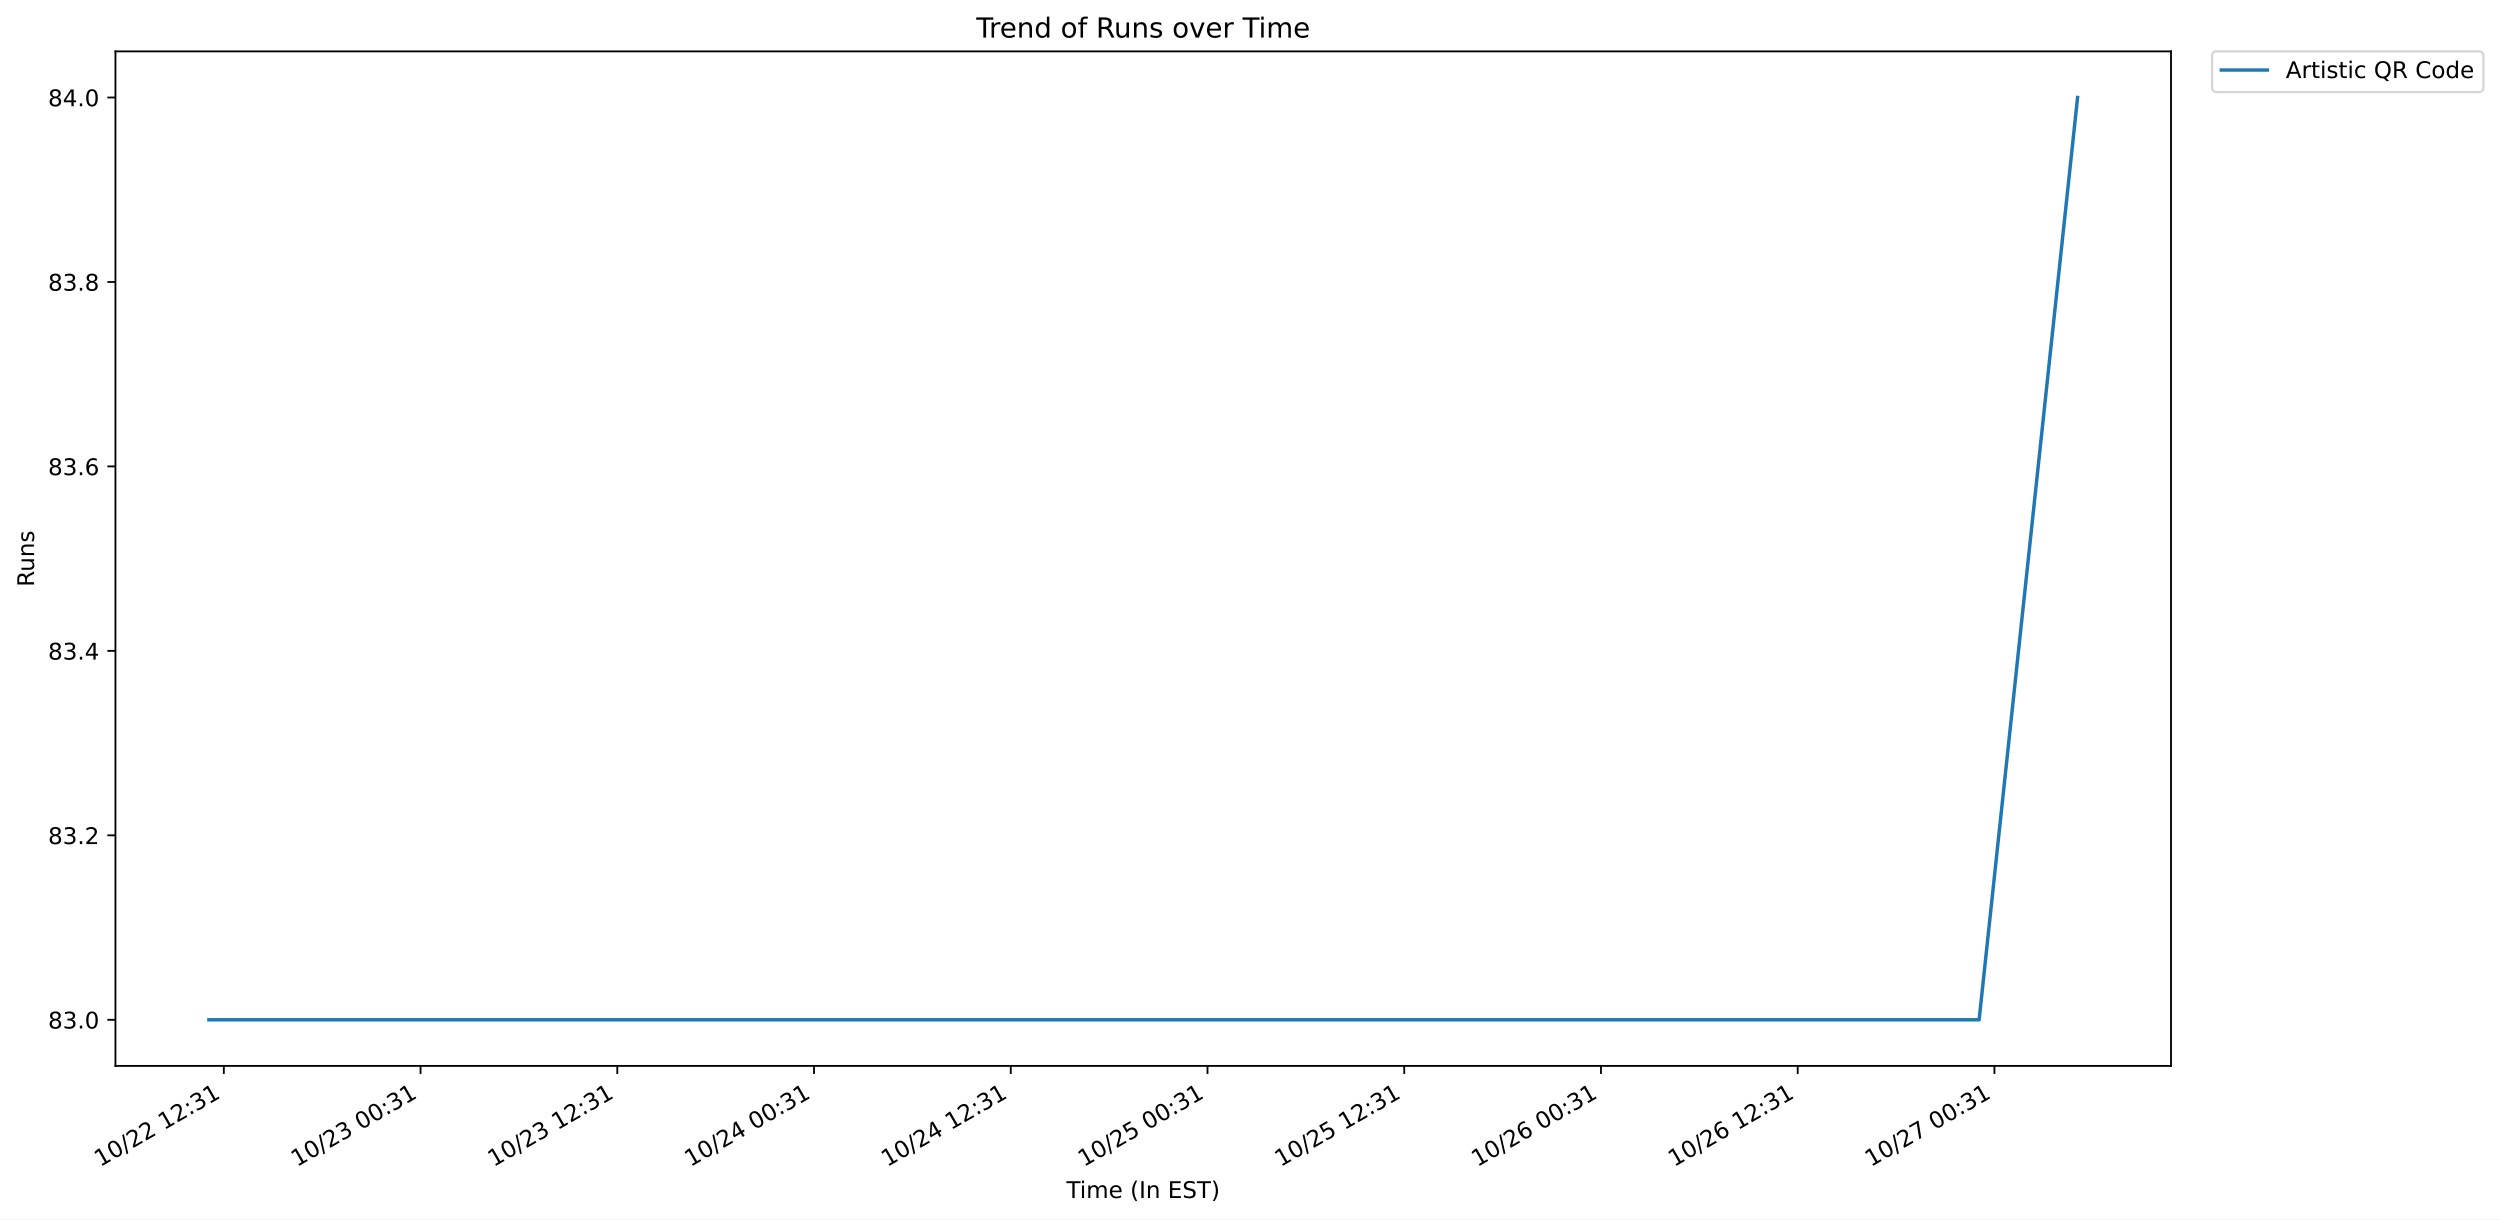
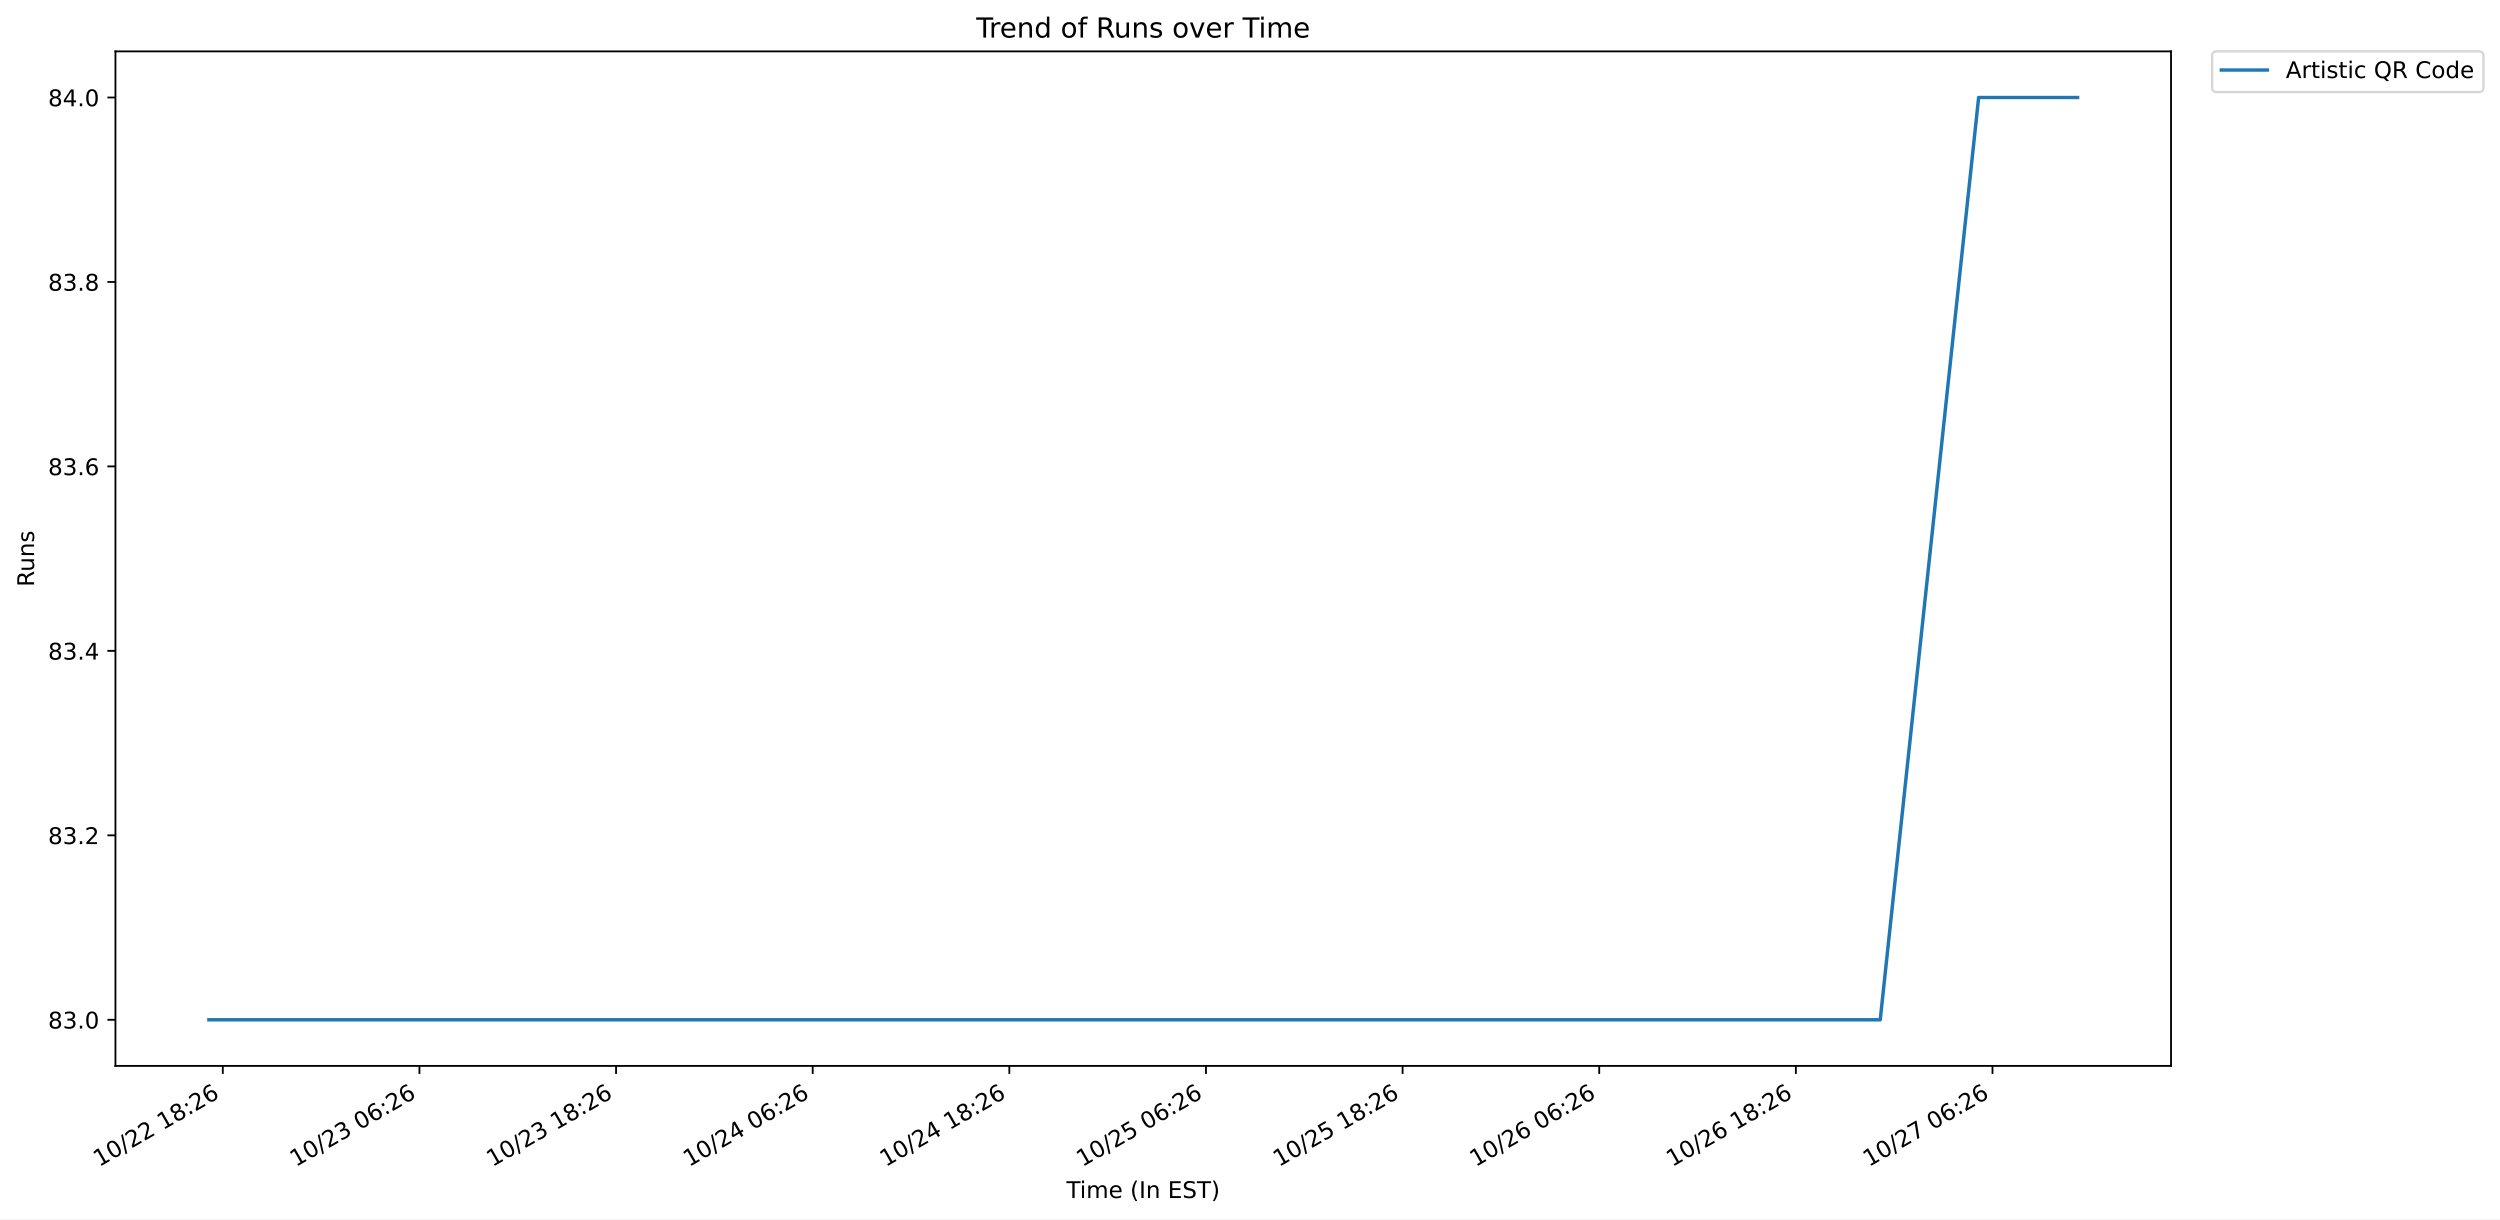
<svg xmlns="http://www.w3.org/2000/svg" xmlns:xlink="http://www.w3.org/1999/xlink" width="1085.836pt" height="529.626pt" viewBox="0 0 1085.836 529.626" version="1.1">
  <defs>
    <style type="text/css">*{stroke-linejoin: round; stroke-linecap: butt}</style>
  </defs>
  <g id="figure_1">
    <g id="patch_1">
      <path d="M 0 529.626  L 1085.836 529.626  L 1085.836 0  L 0 0  z " style="fill: #ffffff" />
    </g>
    <g id="axes_1">
      <g id="patch_2">
        <path d="M 50.144 462.958  L 942.944 462.958  L 942.944 22.318  L 50.144 22.318  z " style="fill: #ffffff" />
      </g>
      <g id="matplotlib.axis_1">
        <g id="xtick_1">
          <g id="line2d_1">
            <defs>
-               <path id="m657da57cae" d="M 0 0  L 0 3.5  " style="stroke: #000000; stroke-width: 0.8" />
+               <path id="mfd4e01cc40" d="M 0 0  L 0 3.5  " style="stroke: #000000; stroke-width: 0.8" />
            </defs>
            <g>
-               <use xlink:href="#m657da57cae" x="97.217" y="462.958" style="stroke: #000000; stroke-width: 0.8" />
+               <use xlink:href="#mfd4e01cc40" x="96.767" y="462.958" style="stroke: #000000; stroke-width: 0.8" />
            </g>
          </g>
          <g id="text_1">
-             <g transform="translate(43.50885 506.9464) rotate(-30) scale(0.1 -0.1)">
+             <g transform="translate(43.05962 506.9464) rotate(-30) scale(0.1 -0.1)">
              <defs>
                <path id="DejaVuSans-31" d="M 794 531  L 1825 531  L 1825 4091  L 703 3866  L 703 4441  L 1819 4666  L 2450 4666  L 2450 531  L 3481 531  L 3481 0  L 794 0  L 794 531  z " transform="scale(0.015625)" />
                <path id="DejaVuSans-30" d="M 2034 4250  Q 1547 4250 1301 3770  Q 1056 3291 1056 2328  Q 1056 1369 1301 889  Q 1547 409 2034 409  Q 2525 409 2770 889  Q 3016 1369 3016 2328  Q 3016 3291 2770 3770  Q 2525 4250 2034 4250  z M 2034 4750  Q 2819 4750 3233 4129  Q 3647 3509 3647 2328  Q 3647 1150 3233 529  Q 2819 -91 2034 -91  Q 1250 -91 836 529  Q 422 1150 422 2328  Q 422 3509 836 4129  Q 1250 4750 2034 4750  z " transform="scale(0.015625)" />
                <path id="DejaVuSans-2f" d="M 1625 4666  L 2156 4666  L 531 -594  L 0 -594  L 1625 4666  z " transform="scale(0.015625)" />
                <path id="DejaVuSans-32" d="M 1228 531  L 3431 531  L 3431 0  L 469 0  L 469 531  Q 828 903 1448 1529  Q 2069 2156 2228 2338  Q 2531 2678 2651 2914  Q 2772 3150 2772 3378  Q 2772 3750 2511 3984  Q 2250 4219 1831 4219  Q 1534 4219 1204 4116  Q 875 4013 500 3803  L 500 4441  Q 881 4594 1212 4672  Q 1544 4750 1819 4750  Q 2544 4750 2975 4387  Q 3406 4025 3406 3419  Q 3406 3131 3298 2873  Q 3191 2616 2906 2266  Q 2828 2175 2409 1742  Q 1991 1309 1228 531  z " transform="scale(0.015625)" />
                <path id="DejaVuSans-20" transform="scale(0.015625)" />
+                 <path id="DejaVuSans-38" d="M 2034 2216  Q 1584 2216 1326 1975  Q 1069 1734 1069 1313  Q 1069 891 1326 650  Q 1584 409 2034 409  Q 2484 409 2743 651  Q 3003 894 3003 1313  Q 3003 1734 2745 1975  Q 2488 2216 2034 2216  z M 1403 2484  Q 997 2584 770 2862  Q 544 3141 544 3541  Q 544 4100 942 4425  Q 1341 4750 2034 4750  Q 2731 4750 3128 4425  Q 3525 4100 3525 3541  Q 3525 3141 3298 2862  Q 3072 2584 2669 2484  Q 3125 2378 3379 2068  Q 3634 1759 3634 1313  Q 3634 634 3220 271  Q 2806 -91 2034 -91  Q 1263 -91 848 271  Q 434 634 434 1313  Q 434 1759 690 2068  Q 947 2378 1403 2484  z M 1172 3481  Q 1172 3119 1398 2916  Q 1625 2713 2034 2713  Q 2441 2713 2670 2916  Q 2900 3119 2900 3481  Q 2900 3844 2670 4047  Q 2441 4250 2034 4250  Q 1625 4250 1398 4047  Q 1172 3844 1172 3481  z " transform="scale(0.015625)" />
                <path id="DejaVuSans-3a" d="M 750 794  L 1409 794  L 1409 0  L 750 0  L 750 794  z M 750 3309  L 1409 3309  L 1409 2516  L 750 2516  L 750 3309  z " transform="scale(0.015625)" />
-                 <path id="DejaVuSans-33" d="M 2597 2516  Q 3050 2419 3304 2112  Q 3559 1806 3559 1356  Q 3559 666 3084 287  Q 2609 -91 1734 -91  Q 1441 -91 1130 -33  Q 819 25 488 141  L 488 750  Q 750 597 1062 519  Q 1375 441 1716 441  Q 2309 441 2620 675  Q 2931 909 2931 1356  Q 2931 1769 2642 2001  Q 2353 2234 1838 2234  L 1294 2234  L 1294 2753  L 1863 2753  Q 2328 2753 2575 2939  Q 2822 3125 2822 3475  Q 2822 3834 2567 4026  Q 2313 4219 1838 4219  Q 1578 4219 1281 4162  Q 984 4106 628 3988  L 628 4550  Q 988 4650 1302 4700  Q 1616 4750 1894 4750  Q 2613 4750 3031 4423  Q 3450 4097 3450 3541  Q 3450 3153 3228 2886  Q 3006 2619 2597 2516  z " transform="scale(0.015625)" />
+                 <path id="DejaVuSans-36" d="M 2113 2584  Q 1688 2584 1439 2293  Q 1191 2003 1191 1497  Q 1191 994 1439 701  Q 1688 409 2113 409  Q 2538 409 2786 701  Q 3034 994 3034 1497  Q 3034 2003 2786 2293  Q 2538 2584 2113 2584  z M 3366 4563  L 3366 3988  Q 3128 4100 2886 4159  Q 2644 4219 2406 4219  Q 1781 4219 1451 3797  Q 1122 3375 1075 2522  Q 1259 2794 1537 2939  Q 1816 3084 2150 3084  Q 2853 3084 3261 2657  Q 3669 2231 3669 1497  Q 3669 778 3244 343  Q 2819 -91 2113 -91  Q 1303 -91 875 529  Q 447 1150 447 2328  Q 447 3434 972 4092  Q 1497 4750 2381 4750  Q 2619 4750 2861 4703  Q 3103 4656 3366 4563  z " transform="scale(0.015625)" />
              </defs>
              <use xlink:href="#DejaVuSans-31" />
              <use xlink:href="#DejaVuSans-30" x="63.623" />
              <use xlink:href="#DejaVuSans-2f" x="127.246" />
              <use xlink:href="#DejaVuSans-32" x="160.938" />
              <use xlink:href="#DejaVuSans-32" x="224.561" />
              <use xlink:href="#DejaVuSans-20" x="288.184" />
              <use xlink:href="#DejaVuSans-31" x="319.971" />
-               <use xlink:href="#DejaVuSans-32" x="383.594" />
-               <use xlink:href="#DejaVuSans-3a" x="447.217" />
-               <use xlink:href="#DejaVuSans-33" x="480.908" />
-               <use xlink:href="#DejaVuSans-31" x="544.531" />
+               <use xlink:href="#DejaVuSans-38" x="383.594" />
+               <use xlink:href="#DejaVuSans-3a" x="447.217" />
+               <use xlink:href="#DejaVuSans-32" x="480.908" />
+               <use xlink:href="#DejaVuSans-36" x="544.531" />
            </g>
          </g>
        </g>
        <g id="xtick_2">
          <g id="line2d_2">
            <g>
-               <use xlink:href="#m657da57cae" x="182.665" y="462.958" style="stroke: #000000; stroke-width: 0.8" />
+               <use xlink:href="#mfd4e01cc40" x="182.172" y="462.958" style="stroke: #000000; stroke-width: 0.8" />
            </g>
          </g>
          <g id="text_2">
-             <g transform="translate(128.9574 506.9464) rotate(-30) scale(0.1 -0.1)">
+             <g transform="translate(128.4643 506.9464) rotate(-30) scale(0.1 -0.1)">
+               <defs>
+                 <path id="DejaVuSans-33" d="M 2597 2516  Q 3050 2419 3304 2112  Q 3559 1806 3559 1356  Q 3559 666 3084 287  Q 2609 -91 1734 -91  Q 1441 -91 1130 -33  Q 819 25 488 141  L 488 750  Q 750 597 1062 519  Q 1375 441 1716 441  Q 2309 441 2620 675  Q 2931 909 2931 1356  Q 2931 1769 2642 2001  Q 2353 2234 1838 2234  L 1294 2234  L 1294 2753  L 1863 2753  Q 2328 2753 2575 2939  Q 2822 3125 2822 3475  Q 2822 3834 2567 4026  Q 2313 4219 1838 4219  Q 1578 4219 1281 4162  Q 984 4106 628 3988  L 628 4550  Q 988 4650 1302 4700  Q 1616 4750 1894 4750  Q 2613 4750 3031 4423  Q 3450 4097 3450 3541  Q 3450 3153 3228 2886  Q 3006 2619 2597 2516  z " transform="scale(0.015625)" />
+               </defs>
              <use xlink:href="#DejaVuSans-31" />
              <use xlink:href="#DejaVuSans-30" x="63.623" />
              <use xlink:href="#DejaVuSans-2f" x="127.246" />
              <use xlink:href="#DejaVuSans-32" x="160.938" />
              <use xlink:href="#DejaVuSans-33" x="224.561" />
              <use xlink:href="#DejaVuSans-20" x="288.184" />
              <use xlink:href="#DejaVuSans-30" x="319.971" />
-               <use xlink:href="#DejaVuSans-30" x="383.594" />
-               <use xlink:href="#DejaVuSans-3a" x="447.217" />
-               <use xlink:href="#DejaVuSans-33" x="480.908" />
-               <use xlink:href="#DejaVuSans-31" x="544.531" />
+               <use xlink:href="#DejaVuSans-36" x="383.594" />
+               <use xlink:href="#DejaVuSans-3a" x="447.217" />
+               <use xlink:href="#DejaVuSans-32" x="480.908" />
+               <use xlink:href="#DejaVuSans-36" x="544.531" />
            </g>
          </g>
        </g>
        <g id="xtick_3">
          <g id="line2d_3">
            <g>
-               <use xlink:href="#m657da57cae" x="268.114" y="462.958" style="stroke: #000000; stroke-width: 0.8" />
+               <use xlink:href="#mfd4e01cc40" x="267.577" y="462.958" style="stroke: #000000; stroke-width: 0.8" />
            </g>
          </g>
          <g id="text_3">
-             <g transform="translate(214.406 506.9464) rotate(-30) scale(0.1 -0.1)">
+             <g transform="translate(213.869 506.9464) rotate(-30) scale(0.1 -0.1)">
              <use xlink:href="#DejaVuSans-31" />
              <use xlink:href="#DejaVuSans-30" x="63.623" />
              <use xlink:href="#DejaVuSans-2f" x="127.246" />
              <use xlink:href="#DejaVuSans-32" x="160.938" />
              <use xlink:href="#DejaVuSans-33" x="224.561" />
              <use xlink:href="#DejaVuSans-20" x="288.184" />
              <use xlink:href="#DejaVuSans-31" x="319.971" />
-               <use xlink:href="#DejaVuSans-32" x="383.594" />
-               <use xlink:href="#DejaVuSans-3a" x="447.217" />
-               <use xlink:href="#DejaVuSans-33" x="480.908" />
-               <use xlink:href="#DejaVuSans-31" x="544.531" />
+               <use xlink:href="#DejaVuSans-38" x="383.594" />
+               <use xlink:href="#DejaVuSans-3a" x="447.217" />
+               <use xlink:href="#DejaVuSans-32" x="480.908" />
+               <use xlink:href="#DejaVuSans-36" x="544.531" />
            </g>
          </g>
        </g>
        <g id="xtick_4">
          <g id="line2d_4">
            <g>
-               <use xlink:href="#m657da57cae" x="353.562" y="462.958" style="stroke: #000000; stroke-width: 0.8" />
+               <use xlink:href="#mfd4e01cc40" x="352.981" y="462.958" style="stroke: #000000; stroke-width: 0.8" />
            </g>
          </g>
          <g id="text_4">
-             <g transform="translate(299.8545 506.9464) rotate(-30) scale(0.1 -0.1)">
+             <g transform="translate(299.2737 506.9464) rotate(-30) scale(0.1 -0.1)">
              <defs>
                <path id="DejaVuSans-34" d="M 2419 4116  L 825 1625  L 2419 1625  L 2419 4116  z M 2253 4666  L 3047 4666  L 3047 1625  L 3713 1625  L 3713 1100  L 3047 1100  L 3047 0  L 2419 0  L 2419 1100  L 313 1100  L 313 1709  L 2253 4666  z " transform="scale(0.015625)" />
              </defs>
              <use xlink:href="#DejaVuSans-31" />
              <use xlink:href="#DejaVuSans-30" x="63.623" />
              <use xlink:href="#DejaVuSans-2f" x="127.246" />
              <use xlink:href="#DejaVuSans-32" x="160.938" />
              <use xlink:href="#DejaVuSans-34" x="224.561" />
              <use xlink:href="#DejaVuSans-20" x="288.184" />
              <use xlink:href="#DejaVuSans-30" x="319.971" />
-               <use xlink:href="#DejaVuSans-30" x="383.594" />
-               <use xlink:href="#DejaVuSans-3a" x="447.217" />
-               <use xlink:href="#DejaVuSans-33" x="480.908" />
-               <use xlink:href="#DejaVuSans-31" x="544.531" />
+               <use xlink:href="#DejaVuSans-36" x="383.594" />
+               <use xlink:href="#DejaVuSans-3a" x="447.217" />
+               <use xlink:href="#DejaVuSans-32" x="480.908" />
+               <use xlink:href="#DejaVuSans-36" x="544.531" />
            </g>
          </g>
        </g>
        <g id="xtick_5">
          <g id="line2d_5">
            <g>
-               <use xlink:href="#m657da57cae" x="439.011" y="462.958" style="stroke: #000000; stroke-width: 0.8" />
+               <use xlink:href="#mfd4e01cc40" x="438.386" y="462.958" style="stroke: #000000; stroke-width: 0.8" />
            </g>
          </g>
          <g id="text_5">
-             <g transform="translate(385.3031 506.9464) rotate(-30) scale(0.1 -0.1)">
+             <g transform="translate(384.6784 506.9464) rotate(-30) scale(0.1 -0.1)">
              <use xlink:href="#DejaVuSans-31" />
              <use xlink:href="#DejaVuSans-30" x="63.623" />
              <use xlink:href="#DejaVuSans-2f" x="127.246" />
              <use xlink:href="#DejaVuSans-32" x="160.938" />
              <use xlink:href="#DejaVuSans-34" x="224.561" />
              <use xlink:href="#DejaVuSans-20" x="288.184" />
              <use xlink:href="#DejaVuSans-31" x="319.971" />
-               <use xlink:href="#DejaVuSans-32" x="383.594" />
-               <use xlink:href="#DejaVuSans-3a" x="447.217" />
-               <use xlink:href="#DejaVuSans-33" x="480.908" />
-               <use xlink:href="#DejaVuSans-31" x="544.531" />
+               <use xlink:href="#DejaVuSans-38" x="383.594" />
+               <use xlink:href="#DejaVuSans-3a" x="447.217" />
+               <use xlink:href="#DejaVuSans-32" x="480.908" />
+               <use xlink:href="#DejaVuSans-36" x="544.531" />
            </g>
          </g>
        </g>
        <g id="xtick_6">
          <g id="line2d_6">
            <g>
-               <use xlink:href="#m657da57cae" x="524.459" y="462.958" style="stroke: #000000; stroke-width: 0.8" />
+               <use xlink:href="#mfd4e01cc40" x="523.791" y="462.958" style="stroke: #000000; stroke-width: 0.8" />
            </g>
          </g>
          <g id="text_6">
-             <g transform="translate(470.7516 506.9464) rotate(-30) scale(0.1 -0.1)">
+             <g transform="translate(470.0831 506.9464) rotate(-30) scale(0.1 -0.1)">
              <defs>
                <path id="DejaVuSans-35" d="M 691 4666  L 3169 4666  L 3169 4134  L 1269 4134  L 1269 2991  Q 1406 3038 1543 3061  Q 1681 3084 1819 3084  Q 2600 3084 3056 2656  Q 3513 2228 3513 1497  Q 3513 744 3044 326  Q 2575 -91 1722 -91  Q 1428 -91 1123 -41  Q 819 9 494 109  L 494 744  Q 775 591 1075 516  Q 1375 441 1709 441  Q 2250 441 2565 725  Q 2881 1009 2881 1497  Q 2881 1984 2565 2268  Q 2250 2553 1709 2553  Q 1456 2553 1204 2497  Q 953 2441 691 2322  L 691 4666  z " transform="scale(0.015625)" />
              </defs>
              <use xlink:href="#DejaVuSans-31" />
              <use xlink:href="#DejaVuSans-30" x="63.623" />
              <use xlink:href="#DejaVuSans-2f" x="127.246" />
              <use xlink:href="#DejaVuSans-32" x="160.938" />
              <use xlink:href="#DejaVuSans-35" x="224.561" />
              <use xlink:href="#DejaVuSans-20" x="288.184" />
              <use xlink:href="#DejaVuSans-30" x="319.971" />
-               <use xlink:href="#DejaVuSans-30" x="383.594" />
-               <use xlink:href="#DejaVuSans-3a" x="447.217" />
-               <use xlink:href="#DejaVuSans-33" x="480.908" />
-               <use xlink:href="#DejaVuSans-31" x="544.531" />
+               <use xlink:href="#DejaVuSans-36" x="383.594" />
+               <use xlink:href="#DejaVuSans-3a" x="447.217" />
+               <use xlink:href="#DejaVuSans-32" x="480.908" />
+               <use xlink:href="#DejaVuSans-36" x="544.531" />
            </g>
          </g>
        </g>
        <g id="xtick_7">
          <g id="line2d_7">
            <g>
-               <use xlink:href="#m657da57cae" x="609.908" y="462.958" style="stroke: #000000; stroke-width: 0.8" />
+               <use xlink:href="#mfd4e01cc40" x="609.196" y="462.958" style="stroke: #000000; stroke-width: 0.8" />
            </g>
          </g>
          <g id="text_7">
-             <g transform="translate(556.2002 506.9464) rotate(-30) scale(0.1 -0.1)">
+             <g transform="translate(555.4878 506.9464) rotate(-30) scale(0.1 -0.1)">
              <use xlink:href="#DejaVuSans-31" />
              <use xlink:href="#DejaVuSans-30" x="63.623" />
              <use xlink:href="#DejaVuSans-2f" x="127.246" />
              <use xlink:href="#DejaVuSans-32" x="160.938" />
              <use xlink:href="#DejaVuSans-35" x="224.561" />
              <use xlink:href="#DejaVuSans-20" x="288.184" />
              <use xlink:href="#DejaVuSans-31" x="319.971" />
-               <use xlink:href="#DejaVuSans-32" x="383.594" />
-               <use xlink:href="#DejaVuSans-3a" x="447.217" />
-               <use xlink:href="#DejaVuSans-33" x="480.908" />
-               <use xlink:href="#DejaVuSans-31" x="544.531" />
+               <use xlink:href="#DejaVuSans-38" x="383.594" />
+               <use xlink:href="#DejaVuSans-3a" x="447.217" />
+               <use xlink:href="#DejaVuSans-32" x="480.908" />
+               <use xlink:href="#DejaVuSans-36" x="544.531" />
            </g>
          </g>
        </g>
        <g id="xtick_8">
          <g id="line2d_8">
            <g>
-               <use xlink:href="#m657da57cae" x="695.356" y="462.958" style="stroke: #000000; stroke-width: 0.8" />
+               <use xlink:href="#mfd4e01cc40" x="694.6" y="462.958" style="stroke: #000000; stroke-width: 0.8" />
            </g>
          </g>
          <g id="text_8">
-             <g transform="translate(641.6487 506.9464) rotate(-30) scale(0.1 -0.1)">
-               <defs>
-                 <path id="DejaVuSans-36" d="M 2113 2584  Q 1688 2584 1439 2293  Q 1191 2003 1191 1497  Q 1191 994 1439 701  Q 1688 409 2113 409  Q 2538 409 2786 701  Q 3034 994 3034 1497  Q 3034 2003 2786 2293  Q 2538 2584 2113 2584  z M 3366 4563  L 3366 3988  Q 3128 4100 2886 4159  Q 2644 4219 2406 4219  Q 1781 4219 1451 3797  Q 1122 3375 1075 2522  Q 1259 2794 1537 2939  Q 1816 3084 2150 3084  Q 2853 3084 3261 2657  Q 3669 2231 3669 1497  Q 3669 778 3244 343  Q 2819 -91 2113 -91  Q 1303 -91 875 529  Q 447 1150 447 2328  Q 447 3434 972 4092  Q 1497 4750 2381 4750  Q 2619 4750 2861 4703  Q 3103 4656 3366 4563  z " transform="scale(0.015625)" />
-               </defs>
+             <g transform="translate(640.8925 506.9464) rotate(-30) scale(0.1 -0.1)">
              <use xlink:href="#DejaVuSans-31" />
              <use xlink:href="#DejaVuSans-30" x="63.623" />
              <use xlink:href="#DejaVuSans-2f" x="127.246" />
              <use xlink:href="#DejaVuSans-32" x="160.938" />
              <use xlink:href="#DejaVuSans-36" x="224.561" />
              <use xlink:href="#DejaVuSans-20" x="288.184" />
              <use xlink:href="#DejaVuSans-30" x="319.971" />
-               <use xlink:href="#DejaVuSans-30" x="383.594" />
-               <use xlink:href="#DejaVuSans-3a" x="447.217" />
-               <use xlink:href="#DejaVuSans-33" x="480.908" />
-               <use xlink:href="#DejaVuSans-31" x="544.531" />
+               <use xlink:href="#DejaVuSans-36" x="383.594" />
+               <use xlink:href="#DejaVuSans-3a" x="447.217" />
+               <use xlink:href="#DejaVuSans-32" x="480.908" />
+               <use xlink:href="#DejaVuSans-36" x="544.531" />
            </g>
          </g>
        </g>
        <g id="xtick_9">
          <g id="line2d_9">
            <g>
-               <use xlink:href="#m657da57cae" x="780.805" y="462.958" style="stroke: #000000; stroke-width: 0.8" />
+               <use xlink:href="#mfd4e01cc40" x="780.005" y="462.958" style="stroke: #000000; stroke-width: 0.8" />
            </g>
          </g>
          <g id="text_9">
-             <g transform="translate(727.0973 506.9464) rotate(-30) scale(0.1 -0.1)">
+             <g transform="translate(726.2972 506.9464) rotate(-30) scale(0.1 -0.1)">
              <use xlink:href="#DejaVuSans-31" />
              <use xlink:href="#DejaVuSans-30" x="63.623" />
              <use xlink:href="#DejaVuSans-2f" x="127.246" />
              <use xlink:href="#DejaVuSans-32" x="160.938" />
              <use xlink:href="#DejaVuSans-36" x="224.561" />
              <use xlink:href="#DejaVuSans-20" x="288.184" />
              <use xlink:href="#DejaVuSans-31" x="319.971" />
-               <use xlink:href="#DejaVuSans-32" x="383.594" />
-               <use xlink:href="#DejaVuSans-3a" x="447.217" />
-               <use xlink:href="#DejaVuSans-33" x="480.908" />
-               <use xlink:href="#DejaVuSans-31" x="544.531" />
+               <use xlink:href="#DejaVuSans-38" x="383.594" />
+               <use xlink:href="#DejaVuSans-3a" x="447.217" />
+               <use xlink:href="#DejaVuSans-32" x="480.908" />
+               <use xlink:href="#DejaVuSans-36" x="544.531" />
            </g>
          </g>
        </g>
        <g id="xtick_10">
          <g id="line2d_10">
            <g>
-               <use xlink:href="#m657da57cae" x="866.254" y="462.958" style="stroke: #000000; stroke-width: 0.8" />
+               <use xlink:href="#mfd4e01cc40" x="865.41" y="462.958" style="stroke: #000000; stroke-width: 0.8" />
            </g>
          </g>
          <g id="text_10">
-             <g transform="translate(812.5458 506.9464) rotate(-30) scale(0.1 -0.1)">
+             <g transform="translate(811.7019 506.9464) rotate(-30) scale(0.1 -0.1)">
              <defs>
                <path id="DejaVuSans-37" d="M 525 4666  L 3525 4666  L 3525 4397  L 1831 0  L 1172 0  L 2766 4134  L 525 4134  L 525 4666  z " transform="scale(0.015625)" />
              </defs>
              <use xlink:href="#DejaVuSans-31" />
              <use xlink:href="#DejaVuSans-30" x="63.623" />
              <use xlink:href="#DejaVuSans-2f" x="127.246" />
              <use xlink:href="#DejaVuSans-32" x="160.938" />
              <use xlink:href="#DejaVuSans-37" x="224.561" />
              <use xlink:href="#DejaVuSans-20" x="288.184" />
              <use xlink:href="#DejaVuSans-30" x="319.971" />
-               <use xlink:href="#DejaVuSans-30" x="383.594" />
-               <use xlink:href="#DejaVuSans-3a" x="447.217" />
-               <use xlink:href="#DejaVuSans-33" x="480.908" />
-               <use xlink:href="#DejaVuSans-31" x="544.531" />
+               <use xlink:href="#DejaVuSans-36" x="383.594" />
+               <use xlink:href="#DejaVuSans-3a" x="447.217" />
+               <use xlink:href="#DejaVuSans-32" x="480.908" />
+               <use xlink:href="#DejaVuSans-36" x="544.531" />
            </g>
          </g>
        </g>
        <g id="text_11">
          <g transform="translate(463.1992 520.3459) scale(0.1 -0.1)">
            <defs>
              <path id="DejaVuSans-54" d="M -19 4666  L 3928 4666  L 3928 4134  L 2272 4134  L 2272 0  L 1638 0  L 1638 4134  L -19 4134  L -19 4666  z " transform="scale(0.015625)" />
              <path id="DejaVuSans-69" d="M 603 3500  L 1178 3500  L 1178 0  L 603 0  L 603 3500  z M 603 4863  L 1178 4863  L 1178 4134  L 603 4134  L 603 4863  z " transform="scale(0.015625)" />
              <path id="DejaVuSans-6d" d="M 3328 2828  Q 3544 3216 3844 3400  Q 4144 3584 4550 3584  Q 5097 3584 5394 3201  Q 5691 2819 5691 2113  L 5691 0  L 5113 0  L 5113 2094  Q 5113 2597 4934 2840  Q 4756 3084 4391 3084  Q 3944 3084 3684 2787  Q 3425 2491 3425 1978  L 3425 0  L 2847 0  L 2847 2094  Q 2847 2600 2669 2842  Q 2491 3084 2119 3084  Q 1678 3084 1418 2786  Q 1159 2488 1159 1978  L 1159 0  L 581 0  L 581 3500  L 1159 3500  L 1159 2956  Q 1356 3278 1631 3431  Q 1906 3584 2284 3584  Q 2666 3584 2933 3390  Q 3200 3197 3328 2828  z " transform="scale(0.015625)" />
              <path id="DejaVuSans-65" d="M 3597 1894  L 3597 1613  L 953 1613  Q 991 1019 1311 708  Q 1631 397 2203 397  Q 2534 397 2845 478  Q 3156 559 3463 722  L 3463 178  Q 3153 47 2828 -22  Q 2503 -91 2169 -91  Q 1331 -91 842 396  Q 353 884 353 1716  Q 353 2575 817 3079  Q 1281 3584 2069 3584  Q 2775 3584 3186 3129  Q 3597 2675 3597 1894  z M 3022 2063  Q 3016 2534 2758 2815  Q 2500 3097 2075 3097  Q 1594 3097 1305 2825  Q 1016 2553 972 2059  L 3022 2063  z " transform="scale(0.015625)" />
              <path id="DejaVuSans-28" d="M 1984 4856  Q 1566 4138 1362 3434  Q 1159 2731 1159 2009  Q 1159 1288 1364 580  Q 1569 -128 1984 -844  L 1484 -844  Q 1016 -109 783 600  Q 550 1309 550 2009  Q 550 2706 781 3412  Q 1013 4119 1484 4856  L 1984 4856  z " transform="scale(0.015625)" />
              <path id="DejaVuSans-49" d="M 628 4666  L 1259 4666  L 1259 0  L 628 0  L 628 4666  z " transform="scale(0.015625)" />
              <path id="DejaVuSans-6e" d="M 3513 2113  L 3513 0  L 2938 0  L 2938 2094  Q 2938 2591 2744 2837  Q 2550 3084 2163 3084  Q 1697 3084 1428 2787  Q 1159 2491 1159 1978  L 1159 0  L 581 0  L 581 3500  L 1159 3500  L 1159 2956  Q 1366 3272 1645 3428  Q 1925 3584 2291 3584  Q 2894 3584 3203 3211  Q 3513 2838 3513 2113  z " transform="scale(0.015625)" />
              <path id="DejaVuSans-45" d="M 628 4666  L 3578 4666  L 3578 4134  L 1259 4134  L 1259 2753  L 3481 2753  L 3481 2222  L 1259 2222  L 1259 531  L 3634 531  L 3634 0  L 628 0  L 628 4666  z " transform="scale(0.015625)" />
              <path id="DejaVuSans-53" d="M 3425 4513  L 3425 3897  Q 3066 4069 2747 4153  Q 2428 4238 2131 4238  Q 1616 4238 1336 4038  Q 1056 3838 1056 3469  Q 1056 3159 1242 3001  Q 1428 2844 1947 2747  L 2328 2669  Q 3034 2534 3370 2195  Q 3706 1856 3706 1288  Q 3706 609 3251 259  Q 2797 -91 1919 -91  Q 1588 -91 1214 -16  Q 841 59 441 206  L 441 856  Q 825 641 1194 531  Q 1563 422 1919 422  Q 2459 422 2753 634  Q 3047 847 3047 1241  Q 3047 1584 2836 1778  Q 2625 1972 2144 2069  L 1759 2144  Q 1053 2284 737 2584  Q 422 2884 422 3419  Q 422 4038 858 4394  Q 1294 4750 2059 4750  Q 2388 4750 2728 4690  Q 3069 4631 3425 4513  z " transform="scale(0.015625)" />
              <path id="DejaVuSans-29" d="M 513 4856  L 1013 4856  Q 1481 4119 1714 3412  Q 1947 2706 1947 2009  Q 1947 1309 1714 600  Q 1481 -109 1013 -844  L 513 -844  Q 928 -128 1133 580  Q 1338 1288 1338 2009  Q 1338 2731 1133 3434  Q 928 4138 513 4856  z " transform="scale(0.015625)" />
            </defs>
            <use xlink:href="#DejaVuSans-54" />
            <use xlink:href="#DejaVuSans-69" x="57.959" />
            <use xlink:href="#DejaVuSans-6d" x="85.742" />
            <use xlink:href="#DejaVuSans-65" x="183.154" />
            <use xlink:href="#DejaVuSans-20" x="244.678" />
            <use xlink:href="#DejaVuSans-28" x="276.465" />
            <use xlink:href="#DejaVuSans-49" x="315.479" />
            <use xlink:href="#DejaVuSans-6e" x="344.971" />
            <use xlink:href="#DejaVuSans-20" x="408.35" />
            <use xlink:href="#DejaVuSans-45" x="440.137" />
            <use xlink:href="#DejaVuSans-53" x="503.32" />
            <use xlink:href="#DejaVuSans-54" x="566.797" />
            <use xlink:href="#DejaVuSans-29" x="627.881" />
          </g>
        </g>
      </g>
      <g id="matplotlib.axis_2">
        <g id="ytick_1">
          <g id="line2d_11">
            <defs>
-               <path id="mad4ef75e78" d="M 0 0  L -3.5 0  " style="stroke: #000000; stroke-width: 0.8" />
+               <path id="mdeb34841a7" d="M 0 0  L -3.5 0  " style="stroke: #000000; stroke-width: 0.8" />
            </defs>
            <g>
-               <use xlink:href="#mad4ef75e78" x="50.144" y="442.929" style="stroke: #000000; stroke-width: 0.8" />
+               <use xlink:href="#mdeb34841a7" x="50.144" y="442.929" style="stroke: #000000; stroke-width: 0.8" />
            </g>
          </g>
          <g id="text_12">
            <g transform="translate(20.87813 446.7283) scale(0.1 -0.1)">
              <defs>
-                 <path id="DejaVuSans-38" d="M 2034 2216  Q 1584 2216 1326 1975  Q 1069 1734 1069 1313  Q 1069 891 1326 650  Q 1584 409 2034 409  Q 2484 409 2743 651  Q 3003 894 3003 1313  Q 3003 1734 2745 1975  Q 2488 2216 2034 2216  z M 1403 2484  Q 997 2584 770 2862  Q 544 3141 544 3541  Q 544 4100 942 4425  Q 1341 4750 2034 4750  Q 2731 4750 3128 4425  Q 3525 4100 3525 3541  Q 3525 3141 3298 2862  Q 3072 2584 2669 2484  Q 3125 2378 3379 2068  Q 3634 1759 3634 1313  Q 3634 634 3220 271  Q 2806 -91 2034 -91  Q 1263 -91 848 271  Q 434 634 434 1313  Q 434 1759 690 2068  Q 947 2378 1403 2484  z M 1172 3481  Q 1172 3119 1398 2916  Q 1625 2713 2034 2713  Q 2441 2713 2670 2916  Q 2900 3119 2900 3481  Q 2900 3844 2670 4047  Q 2441 4250 2034 4250  Q 1625 4250 1398 4047  Q 1172 3844 1172 3481  z " transform="scale(0.015625)" />
                <path id="DejaVuSans-2e" d="M 684 794  L 1344 794  L 1344 0  L 684 0  L 684 794  z " transform="scale(0.015625)" />
              </defs>
              <use xlink:href="#DejaVuSans-38" />
              <use xlink:href="#DejaVuSans-33" x="63.623" />
              <use xlink:href="#DejaVuSans-2e" x="127.246" />
              <use xlink:href="#DejaVuSans-30" x="159.033" />
            </g>
          </g>
        </g>
        <g id="ytick_2">
          <g id="line2d_12">
            <g>
-               <use xlink:href="#mad4ef75e78" x="50.144" y="362.813" style="stroke: #000000; stroke-width: 0.8" />
+               <use xlink:href="#mdeb34841a7" x="50.144" y="362.813" style="stroke: #000000; stroke-width: 0.8" />
            </g>
          </g>
          <g id="text_13">
            <g transform="translate(20.87813 366.6119) scale(0.1 -0.1)">
              <use xlink:href="#DejaVuSans-38" />
              <use xlink:href="#DejaVuSans-33" x="63.623" />
              <use xlink:href="#DejaVuSans-2e" x="127.246" />
              <use xlink:href="#DejaVuSans-32" x="159.033" />
            </g>
          </g>
        </g>
        <g id="ytick_3">
          <g id="line2d_13">
            <g>
-               <use xlink:href="#mad4ef75e78" x="50.144" y="282.696" style="stroke: #000000; stroke-width: 0.8" />
+               <use xlink:href="#mdeb34841a7" x="50.144" y="282.696" style="stroke: #000000; stroke-width: 0.8" />
            </g>
          </g>
          <g id="text_14">
            <g transform="translate(20.87813 286.4955) scale(0.1 -0.1)">
              <use xlink:href="#DejaVuSans-38" />
              <use xlink:href="#DejaVuSans-33" x="63.623" />
              <use xlink:href="#DejaVuSans-2e" x="127.246" />
              <use xlink:href="#DejaVuSans-34" x="159.033" />
            </g>
          </g>
        </g>
        <g id="ytick_4">
          <g id="line2d_14">
            <g>
-               <use xlink:href="#mad4ef75e78" x="50.144" y="202.58" style="stroke: #000000; stroke-width: 0.8" />
+               <use xlink:href="#mdeb34841a7" x="50.144" y="202.58" style="stroke: #000000; stroke-width: 0.8" />
            </g>
          </g>
          <g id="text_15">
            <g transform="translate(20.87813 206.3792) scale(0.1 -0.1)">
              <use xlink:href="#DejaVuSans-38" />
              <use xlink:href="#DejaVuSans-33" x="63.623" />
              <use xlink:href="#DejaVuSans-2e" x="127.246" />
              <use xlink:href="#DejaVuSans-36" x="159.033" />
            </g>
          </g>
        </g>
        <g id="ytick_5">
          <g id="line2d_15">
            <g>
-               <use xlink:href="#mad4ef75e78" x="50.144" y="122.464" style="stroke: #000000; stroke-width: 0.8" />
+               <use xlink:href="#mdeb34841a7" x="50.144" y="122.464" style="stroke: #000000; stroke-width: 0.8" />
            </g>
          </g>
          <g id="text_16">
            <g transform="translate(20.87813 126.2628) scale(0.1 -0.1)">
              <use xlink:href="#DejaVuSans-38" />
              <use xlink:href="#DejaVuSans-33" x="63.623" />
              <use xlink:href="#DejaVuSans-2e" x="127.246" />
              <use xlink:href="#DejaVuSans-38" x="159.033" />
            </g>
          </g>
        </g>
        <g id="ytick_6">
          <g id="line2d_16">
            <g>
-               <use xlink:href="#mad4ef75e78" x="50.144" y="42.347" style="stroke: #000000; stroke-width: 0.8" />
+               <use xlink:href="#mdeb34841a7" x="50.144" y="42.347" style="stroke: #000000; stroke-width: 0.8" />
            </g>
          </g>
          <g id="text_17">
            <g transform="translate(20.87813 46.14643) scale(0.1 -0.1)">
              <use xlink:href="#DejaVuSans-38" />
              <use xlink:href="#DejaVuSans-34" x="63.623" />
              <use xlink:href="#DejaVuSans-2e" x="127.246" />
              <use xlink:href="#DejaVuSans-30" x="159.033" />
            </g>
          </g>
        </g>
        <g id="text_18">
          <g transform="translate(14.79844 254.8295) rotate(-90) scale(0.1 -0.1)">
            <defs>
              <path id="DejaVuSans-52" d="M 2841 2188  Q 3044 2119 3236 1894  Q 3428 1669 3622 1275  L 4263 0  L 3584 0  L 2988 1197  Q 2756 1666 2539 1819  Q 2322 1972 1947 1972  L 1259 1972  L 1259 0  L 628 0  L 628 4666  L 2053 4666  Q 2853 4666 3247 4331  Q 3641 3997 3641 3322  Q 3641 2881 3436 2590  Q 3231 2300 2841 2188  z M 1259 4147  L 1259 2491  L 2053 2491  Q 2509 2491 2742 2702  Q 2975 2913 2975 3322  Q 2975 3731 2742 3939  Q 2509 4147 2053 4147  L 1259 4147  z " transform="scale(0.015625)" />
              <path id="DejaVuSans-75" d="M 544 1381  L 544 3500  L 1119 3500  L 1119 1403  Q 1119 906 1312 657  Q 1506 409 1894 409  Q 2359 409 2629 706  Q 2900 1003 2900 1516  L 2900 3500  L 3475 3500  L 3475 0  L 2900 0  L 2900 538  Q 2691 219 2414 64  Q 2138 -91 1772 -91  Q 1169 -91 856 284  Q 544 659 544 1381  z M 1991 3584  L 1991 3584  z " transform="scale(0.015625)" />
              <path id="DejaVuSans-73" d="M 2834 3397  L 2834 2853  Q 2591 2978 2328 3040  Q 2066 3103 1784 3103  Q 1356 3103 1142 2972  Q 928 2841 928 2578  Q 928 2378 1081 2264  Q 1234 2150 1697 2047  L 1894 2003  Q 2506 1872 2764 1633  Q 3022 1394 3022 966  Q 3022 478 2636 193  Q 2250 -91 1575 -91  Q 1294 -91 989 -36  Q 684 19 347 128  L 347 722  Q 666 556 975 473  Q 1284 391 1588 391  Q 1994 391 2212 530  Q 2431 669 2431 922  Q 2431 1156 2273 1281  Q 2116 1406 1581 1522  L 1381 1569  Q 847 1681 609 1914  Q 372 2147 372 2553  Q 372 3047 722 3315  Q 1072 3584 1716 3584  Q 2034 3584 2315 3537  Q 2597 3491 2834 3397  z " transform="scale(0.015625)" />
            </defs>
            <use xlink:href="#DejaVuSans-52" />
            <use xlink:href="#DejaVuSans-75" x="64.982" />
            <use xlink:href="#DejaVuSans-6e" x="128.361" />
            <use xlink:href="#DejaVuSans-73" x="191.74" />
          </g>
        </g>
      </g>
      <g id="line2d_17">
-         <path d="M 90.726 442.929  L 133.303 442.929  L 176.067 442.929  L 218.963 442.929  L 261.821 442.929  L 304.21 442.929  L 346.911 442.929  L 389.8 442.929  L 432.745 442.929  L 475.115 442.929  L 517.823 442.929  L 560.64 442.929  L 603.575 442.929  L 645.984 442.929  L 688.702 442.929  L 731.461 442.929  L 774.363 442.929  L 816.879 442.929  L 859.601 442.929  L 902.362 42.347  " clip-path="url(#p9d532ca00e)" style="fill: none; stroke: #1f77b4; stroke-width: 1.5; stroke-linecap: square" />
+         <path d="M 90.726 442.929  L 133.468 442.929  L 176.342 442.929  L 219.178 442.929  L 261.545 442.929  L 304.225 442.929  L 347.091 442.929  L 390.014 442.929  L 432.362 442.929  L 475.049 442.929  L 517.843 442.929  L 560.756 442.929  L 603.144 442.929  L 645.84 442.929  L 688.577 442.929  L 731.457 442.929  L 773.952 442.929  L 816.651 442.929  L 859.39 42.347  L 902.362 42.347  " clip-path="url(#p534da47be5)" style="fill: none; stroke: #1f77b4; stroke-width: 1.5; stroke-linecap: square" />
      </g>
      <g id="patch_3">
        <path d="M 50.144 462.958  L 50.144 22.318  " style="fill: none; stroke: #000000; stroke-width: 0.8; stroke-linejoin: miter; stroke-linecap: square" />
      </g>
      <g id="patch_4">
        <path d="M 942.944 462.958  L 942.944 22.318  " style="fill: none; stroke: #000000; stroke-width: 0.8; stroke-linejoin: miter; stroke-linecap: square" />
      </g>
      <g id="patch_5">
        <path d="M 50.144 462.958  L 942.944 462.958  " style="fill: none; stroke: #000000; stroke-width: 0.8; stroke-linejoin: miter; stroke-linecap: square" />
      </g>
      <g id="patch_6">
        <path d="M 50.144 22.318  L 942.944 22.318  " style="fill: none; stroke: #000000; stroke-width: 0.8; stroke-linejoin: miter; stroke-linecap: square" />
      </g>
      <g id="text_19">
        <g transform="translate(424.0272 16.31812) scale(0.12 -0.12)">
          <defs>
            <path id="DejaVuSans-72" d="M 2631 2963  Q 2534 3019 2420 3045  Q 2306 3072 2169 3072  Q 1681 3072 1420 2755  Q 1159 2438 1159 1844  L 1159 0  L 581 0  L 581 3500  L 1159 3500  L 1159 2956  Q 1341 3275 1631 3429  Q 1922 3584 2338 3584  Q 2397 3584 2469 3576  Q 2541 3569 2628 3553  L 2631 2963  z " transform="scale(0.015625)" />
            <path id="DejaVuSans-64" d="M 2906 2969  L 2906 4863  L 3481 4863  L 3481 0  L 2906 0  L 2906 525  Q 2725 213 2448 61  Q 2172 -91 1784 -91  Q 1150 -91 751 415  Q 353 922 353 1747  Q 353 2572 751 3078  Q 1150 3584 1784 3584  Q 2172 3584 2448 3432  Q 2725 3281 2906 2969  z M 947 1747  Q 947 1113 1208 752  Q 1469 391 1925 391  Q 2381 391 2643 752  Q 2906 1113 2906 1747  Q 2906 2381 2643 2742  Q 2381 3103 1925 3103  Q 1469 3103 1208 2742  Q 947 2381 947 1747  z " transform="scale(0.015625)" />
            <path id="DejaVuSans-6f" d="M 1959 3097  Q 1497 3097 1228 2736  Q 959 2375 959 1747  Q 959 1119 1226 758  Q 1494 397 1959 397  Q 2419 397 2687 759  Q 2956 1122 2956 1747  Q 2956 2369 2687 2733  Q 2419 3097 1959 3097  z M 1959 3584  Q 2709 3584 3137 3096  Q 3566 2609 3566 1747  Q 3566 888 3137 398  Q 2709 -91 1959 -91  Q 1206 -91 779 398  Q 353 888 353 1747  Q 353 2609 779 3096  Q 1206 3584 1959 3584  z " transform="scale(0.015625)" />
            <path id="DejaVuSans-66" d="M 2375 4863  L 2375 4384  L 1825 4384  Q 1516 4384 1395 4259  Q 1275 4134 1275 3809  L 1275 3500  L 2222 3500  L 2222 3053  L 1275 3053  L 1275 0  L 697 0  L 697 3053  L 147 3053  L 147 3500  L 697 3500  L 697 3744  Q 697 4328 969 4595  Q 1241 4863 1831 4863  L 2375 4863  z " transform="scale(0.015625)" />
            <path id="DejaVuSans-76" d="M 191 3500  L 800 3500  L 1894 563  L 2988 3500  L 3597 3500  L 2284 0  L 1503 0  L 191 3500  z " transform="scale(0.015625)" />
          </defs>
          <use xlink:href="#DejaVuSans-54" />
          <use xlink:href="#DejaVuSans-72" x="46.334" />
          <use xlink:href="#DejaVuSans-65" x="85.197" />
          <use xlink:href="#DejaVuSans-6e" x="146.721" />
          <use xlink:href="#DejaVuSans-64" x="210.1" />
          <use xlink:href="#DejaVuSans-20" x="273.576" />
          <use xlink:href="#DejaVuSans-6f" x="305.363" />
          <use xlink:href="#DejaVuSans-66" x="366.545" />
          <use xlink:href="#DejaVuSans-20" x="401.75" />
          <use xlink:href="#DejaVuSans-52" x="433.537" />
          <use xlink:href="#DejaVuSans-75" x="498.52" />
          <use xlink:href="#DejaVuSans-6e" x="561.898" />
          <use xlink:href="#DejaVuSans-73" x="625.277" />
          <use xlink:href="#DejaVuSans-20" x="677.377" />
          <use xlink:href="#DejaVuSans-6f" x="709.164" />
          <use xlink:href="#DejaVuSans-76" x="770.346" />
          <use xlink:href="#DejaVuSans-65" x="829.525" />
          <use xlink:href="#DejaVuSans-72" x="891.049" />
          <use xlink:href="#DejaVuSans-20" x="932.162" />
          <use xlink:href="#DejaVuSans-54" x="963.949" />
          <use xlink:href="#DejaVuSans-69" x="1021.908" />
          <use xlink:href="#DejaVuSans-6d" x="1049.691" />
          <use xlink:href="#DejaVuSans-65" x="1147.104" />
        </g>
      </g>
      <g id="legend_1">
        <g id="patch_7">
          <path d="M 962.8 39.996  L 1076.636 39.996  Q 1078.636 39.996 1078.636 37.996  L 1078.636 24.318  Q 1078.636 22.318 1076.636 22.318  L 962.8 22.318  Q 960.8 22.318 960.8 24.318  L 960.8 37.996  Q 960.8 39.996 962.8 39.996  z " style="fill: #ffffff; opacity: 0.8; stroke: #cccccc; stroke-linejoin: miter" />
        </g>
        <g id="line2d_18">
          <path d="M 964.8 30.417  L 974.8 30.417  L 984.8 30.417  " style="fill: none; stroke: #1f77b4; stroke-width: 1.5; stroke-linecap: square" />
        </g>
        <g id="text_20">
          <g transform="translate(992.7998 33.91656) scale(0.1 -0.1)">
            <defs>
              <path id="DejaVuSans-41" d="M 2188 4044  L 1331 1722  L 3047 1722  L 2188 4044  z M 1831 4666  L 2547 4666  L 4325 0  L 3669 0  L 3244 1197  L 1141 1197  L 716 0  L 50 0  L 1831 4666  z " transform="scale(0.015625)" />
              <path id="DejaVuSans-74" d="M 1172 4494  L 1172 3500  L 2356 3500  L 2356 3053  L 1172 3053  L 1172 1153  Q 1172 725 1289 603  Q 1406 481 1766 481  L 2356 481  L 2356 0  L 1766 0  Q 1100 0 847 248  Q 594 497 594 1153  L 594 3053  L 172 3053  L 172 3500  L 594 3500  L 594 4494  L 1172 4494  z " transform="scale(0.015625)" />
              <path id="DejaVuSans-63" d="M 3122 3366  L 3122 2828  Q 2878 2963 2633 3030  Q 2388 3097 2138 3097  Q 1578 3097 1268 2742  Q 959 2388 959 1747  Q 959 1106 1268 751  Q 1578 397 2138 397  Q 2388 397 2633 464  Q 2878 531 3122 666  L 3122 134  Q 2881 22 2623 -34  Q 2366 -91 2075 -91  Q 1284 -91 818 406  Q 353 903 353 1747  Q 353 2603 823 3093  Q 1294 3584 2113 3584  Q 2378 3584 2631 3529  Q 2884 3475 3122 3366  z " transform="scale(0.015625)" />
              <path id="DejaVuSans-51" d="M 2522 4238  Q 1834 4238 1429 3725  Q 1025 3213 1025 2328  Q 1025 1447 1429 934  Q 1834 422 2522 422  Q 3209 422 3611 934  Q 4013 1447 4013 2328  Q 4013 3213 3611 3725  Q 3209 4238 2522 4238  z M 3406 84  L 4238 -825  L 3475 -825  L 2784 -78  Q 2681 -84 2626 -87  Q 2572 -91 2522 -91  Q 1538 -91 948 567  Q 359 1225 359 2328  Q 359 3434 948 4092  Q 1538 4750 2522 4750  Q 3503 4750 4090 4092  Q 4678 3434 4678 2328  Q 4678 1516 4351 937  Q 4025 359 3406 84  z " transform="scale(0.015625)" />
              <path id="DejaVuSans-43" d="M 4122 4306  L 4122 3641  Q 3803 3938 3442 4084  Q 3081 4231 2675 4231  Q 1875 4231 1450 3742  Q 1025 3253 1025 2328  Q 1025 1406 1450 917  Q 1875 428 2675 428  Q 3081 428 3442 575  Q 3803 722 4122 1019  L 4122 359  Q 3791 134 3420 21  Q 3050 -91 2638 -91  Q 1578 -91 968 557  Q 359 1206 359 2328  Q 359 3453 968 4101  Q 1578 4750 2638 4750  Q 3056 4750 3426 4639  Q 3797 4528 4122 4306  z " transform="scale(0.015625)" />
            </defs>
            <use xlink:href="#DejaVuSans-41" />
            <use xlink:href="#DejaVuSans-72" x="68.408" />
            <use xlink:href="#DejaVuSans-74" x="109.521" />
            <use xlink:href="#DejaVuSans-69" x="148.73" />
            <use xlink:href="#DejaVuSans-73" x="176.514" />
            <use xlink:href="#DejaVuSans-74" x="228.613" />
            <use xlink:href="#DejaVuSans-69" x="267.822" />
            <use xlink:href="#DejaVuSans-63" x="295.605" />
            <use xlink:href="#DejaVuSans-20" x="350.586" />
            <use xlink:href="#DejaVuSans-51" x="382.373" />
            <use xlink:href="#DejaVuSans-52" x="461.084" />
            <use xlink:href="#DejaVuSans-20" x="530.566" />
            <use xlink:href="#DejaVuSans-43" x="562.354" />
            <use xlink:href="#DejaVuSans-6f" x="632.178" />
            <use xlink:href="#DejaVuSans-64" x="693.359" />
            <use xlink:href="#DejaVuSans-65" x="756.836" />
          </g>
        </g>
      </g>
    </g>
  </g>
  <defs>
-     <clipPath id="p9d532ca00e">
+     <clipPath id="p534da47be5">
      <rect x="50.144" y="22.318" width="892.8" height="440.64" />
    </clipPath>
  </defs>
</svg>
